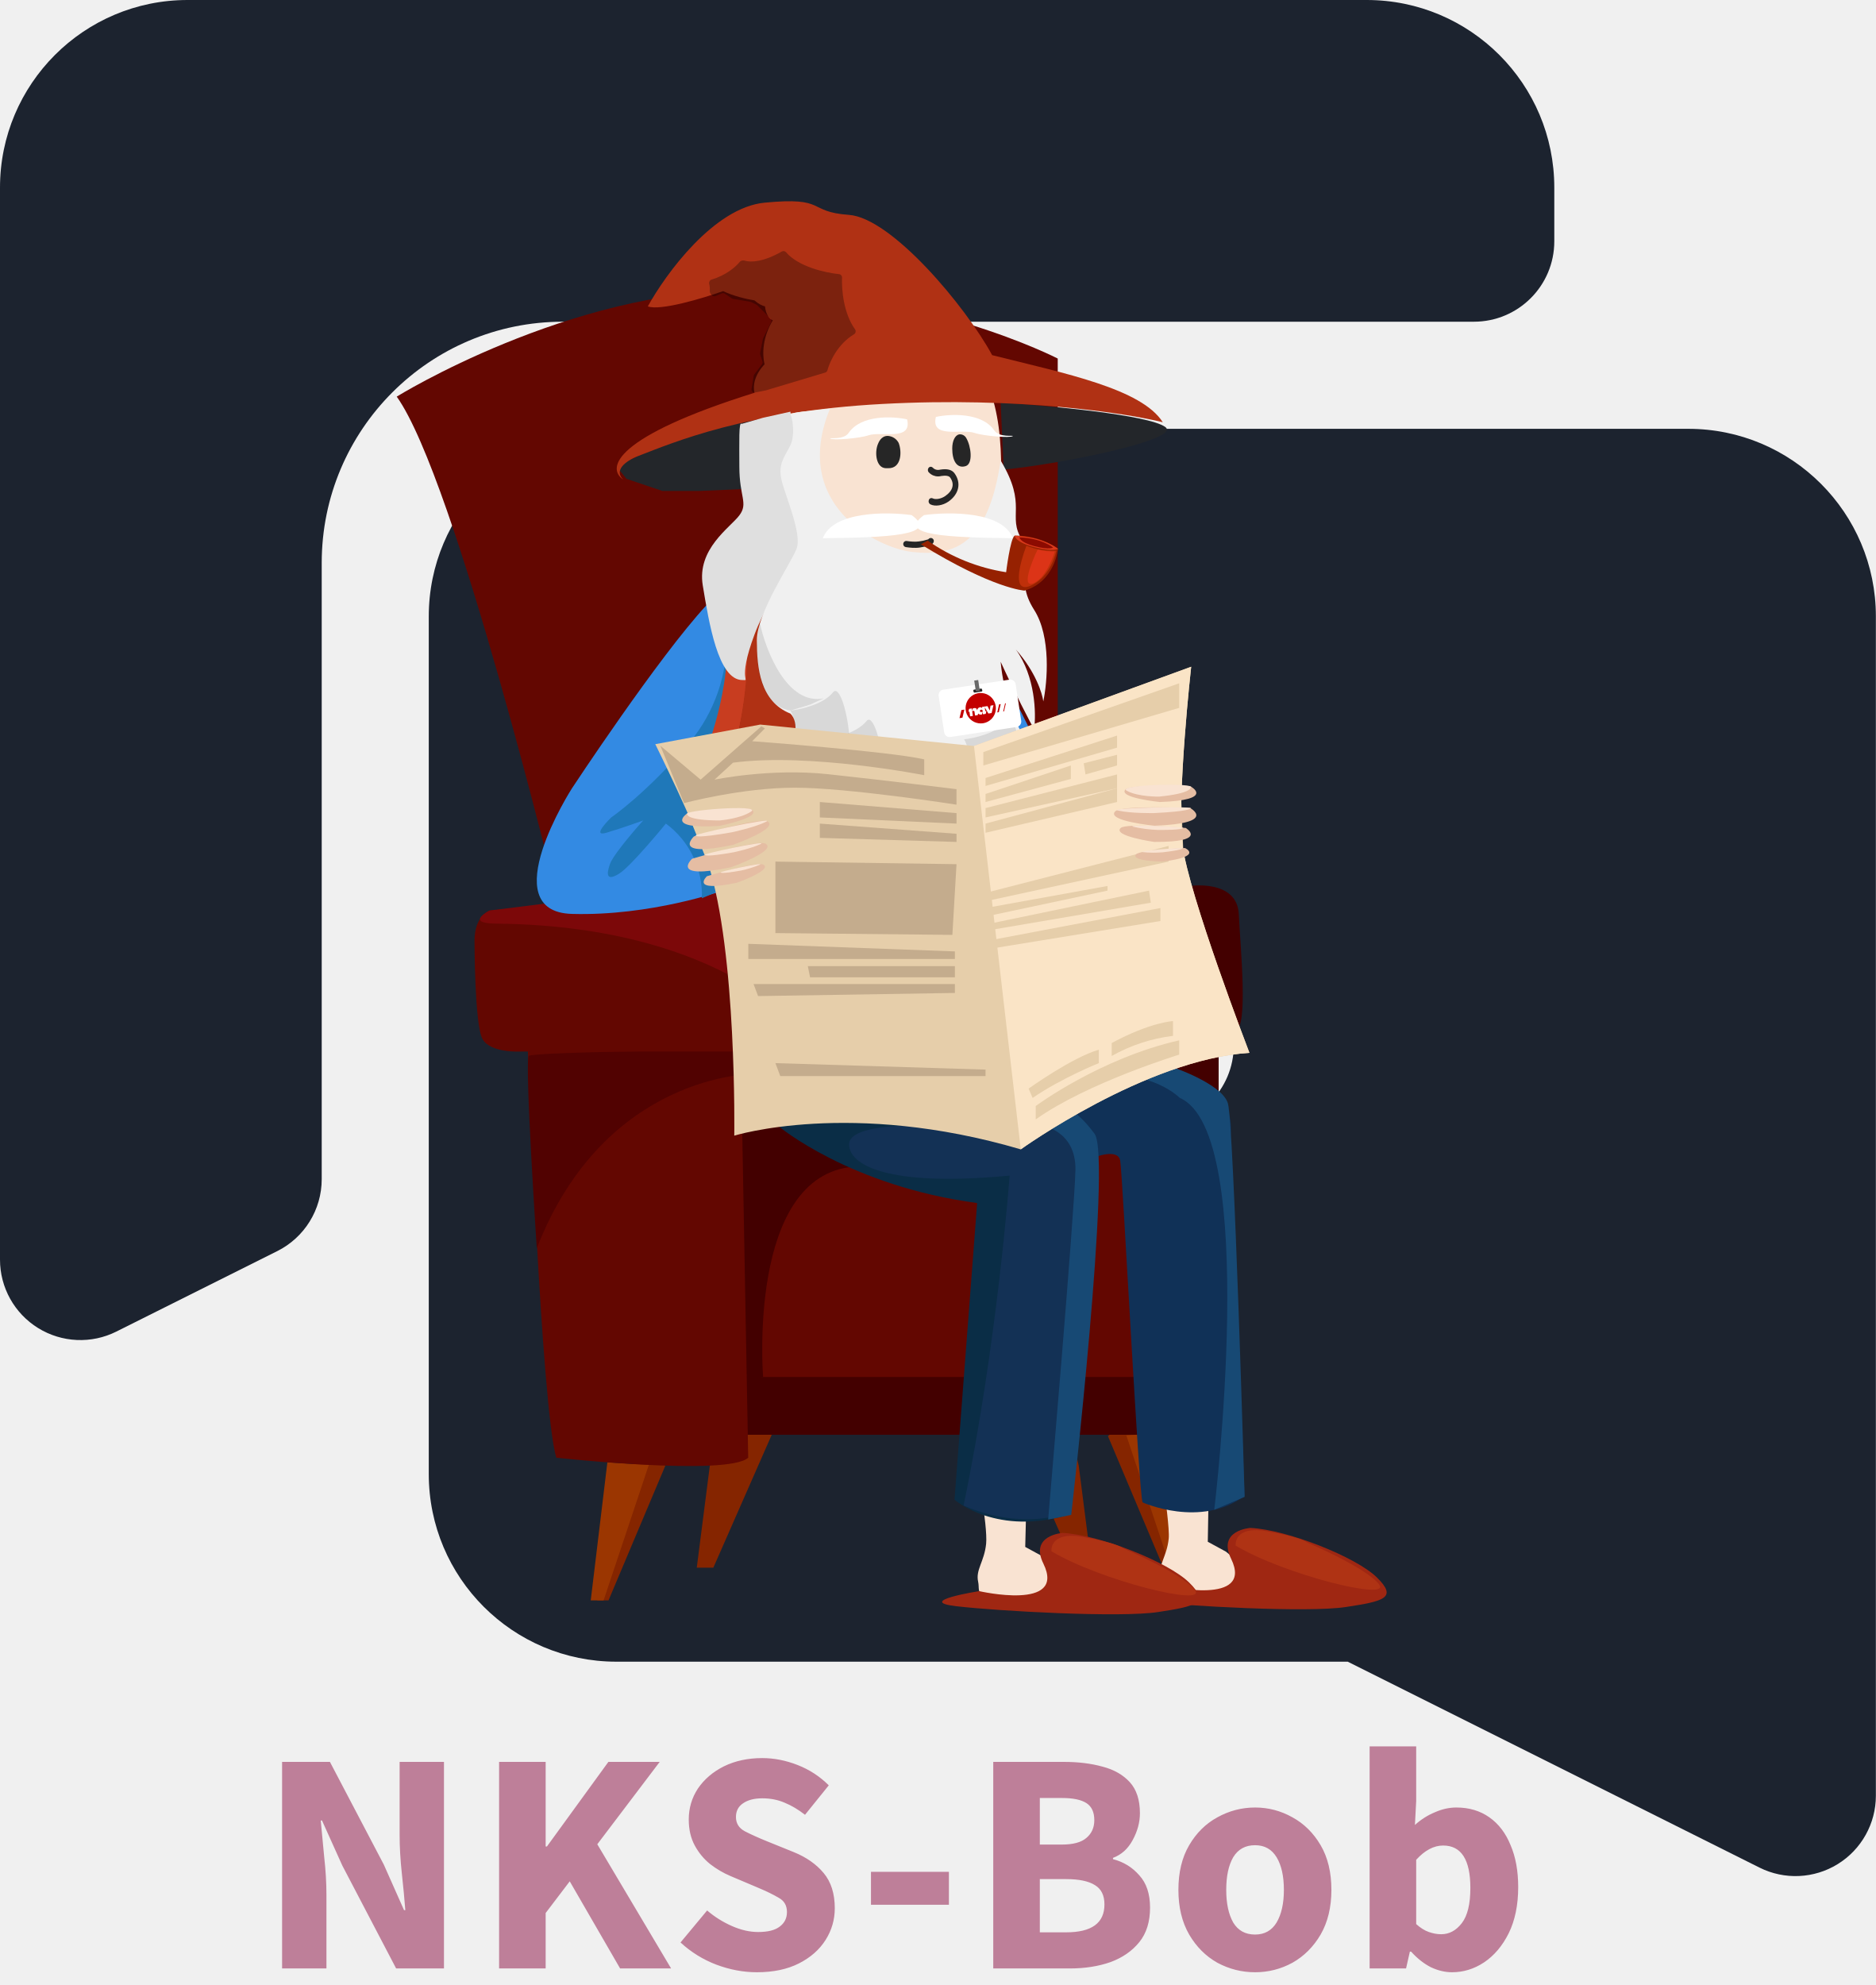
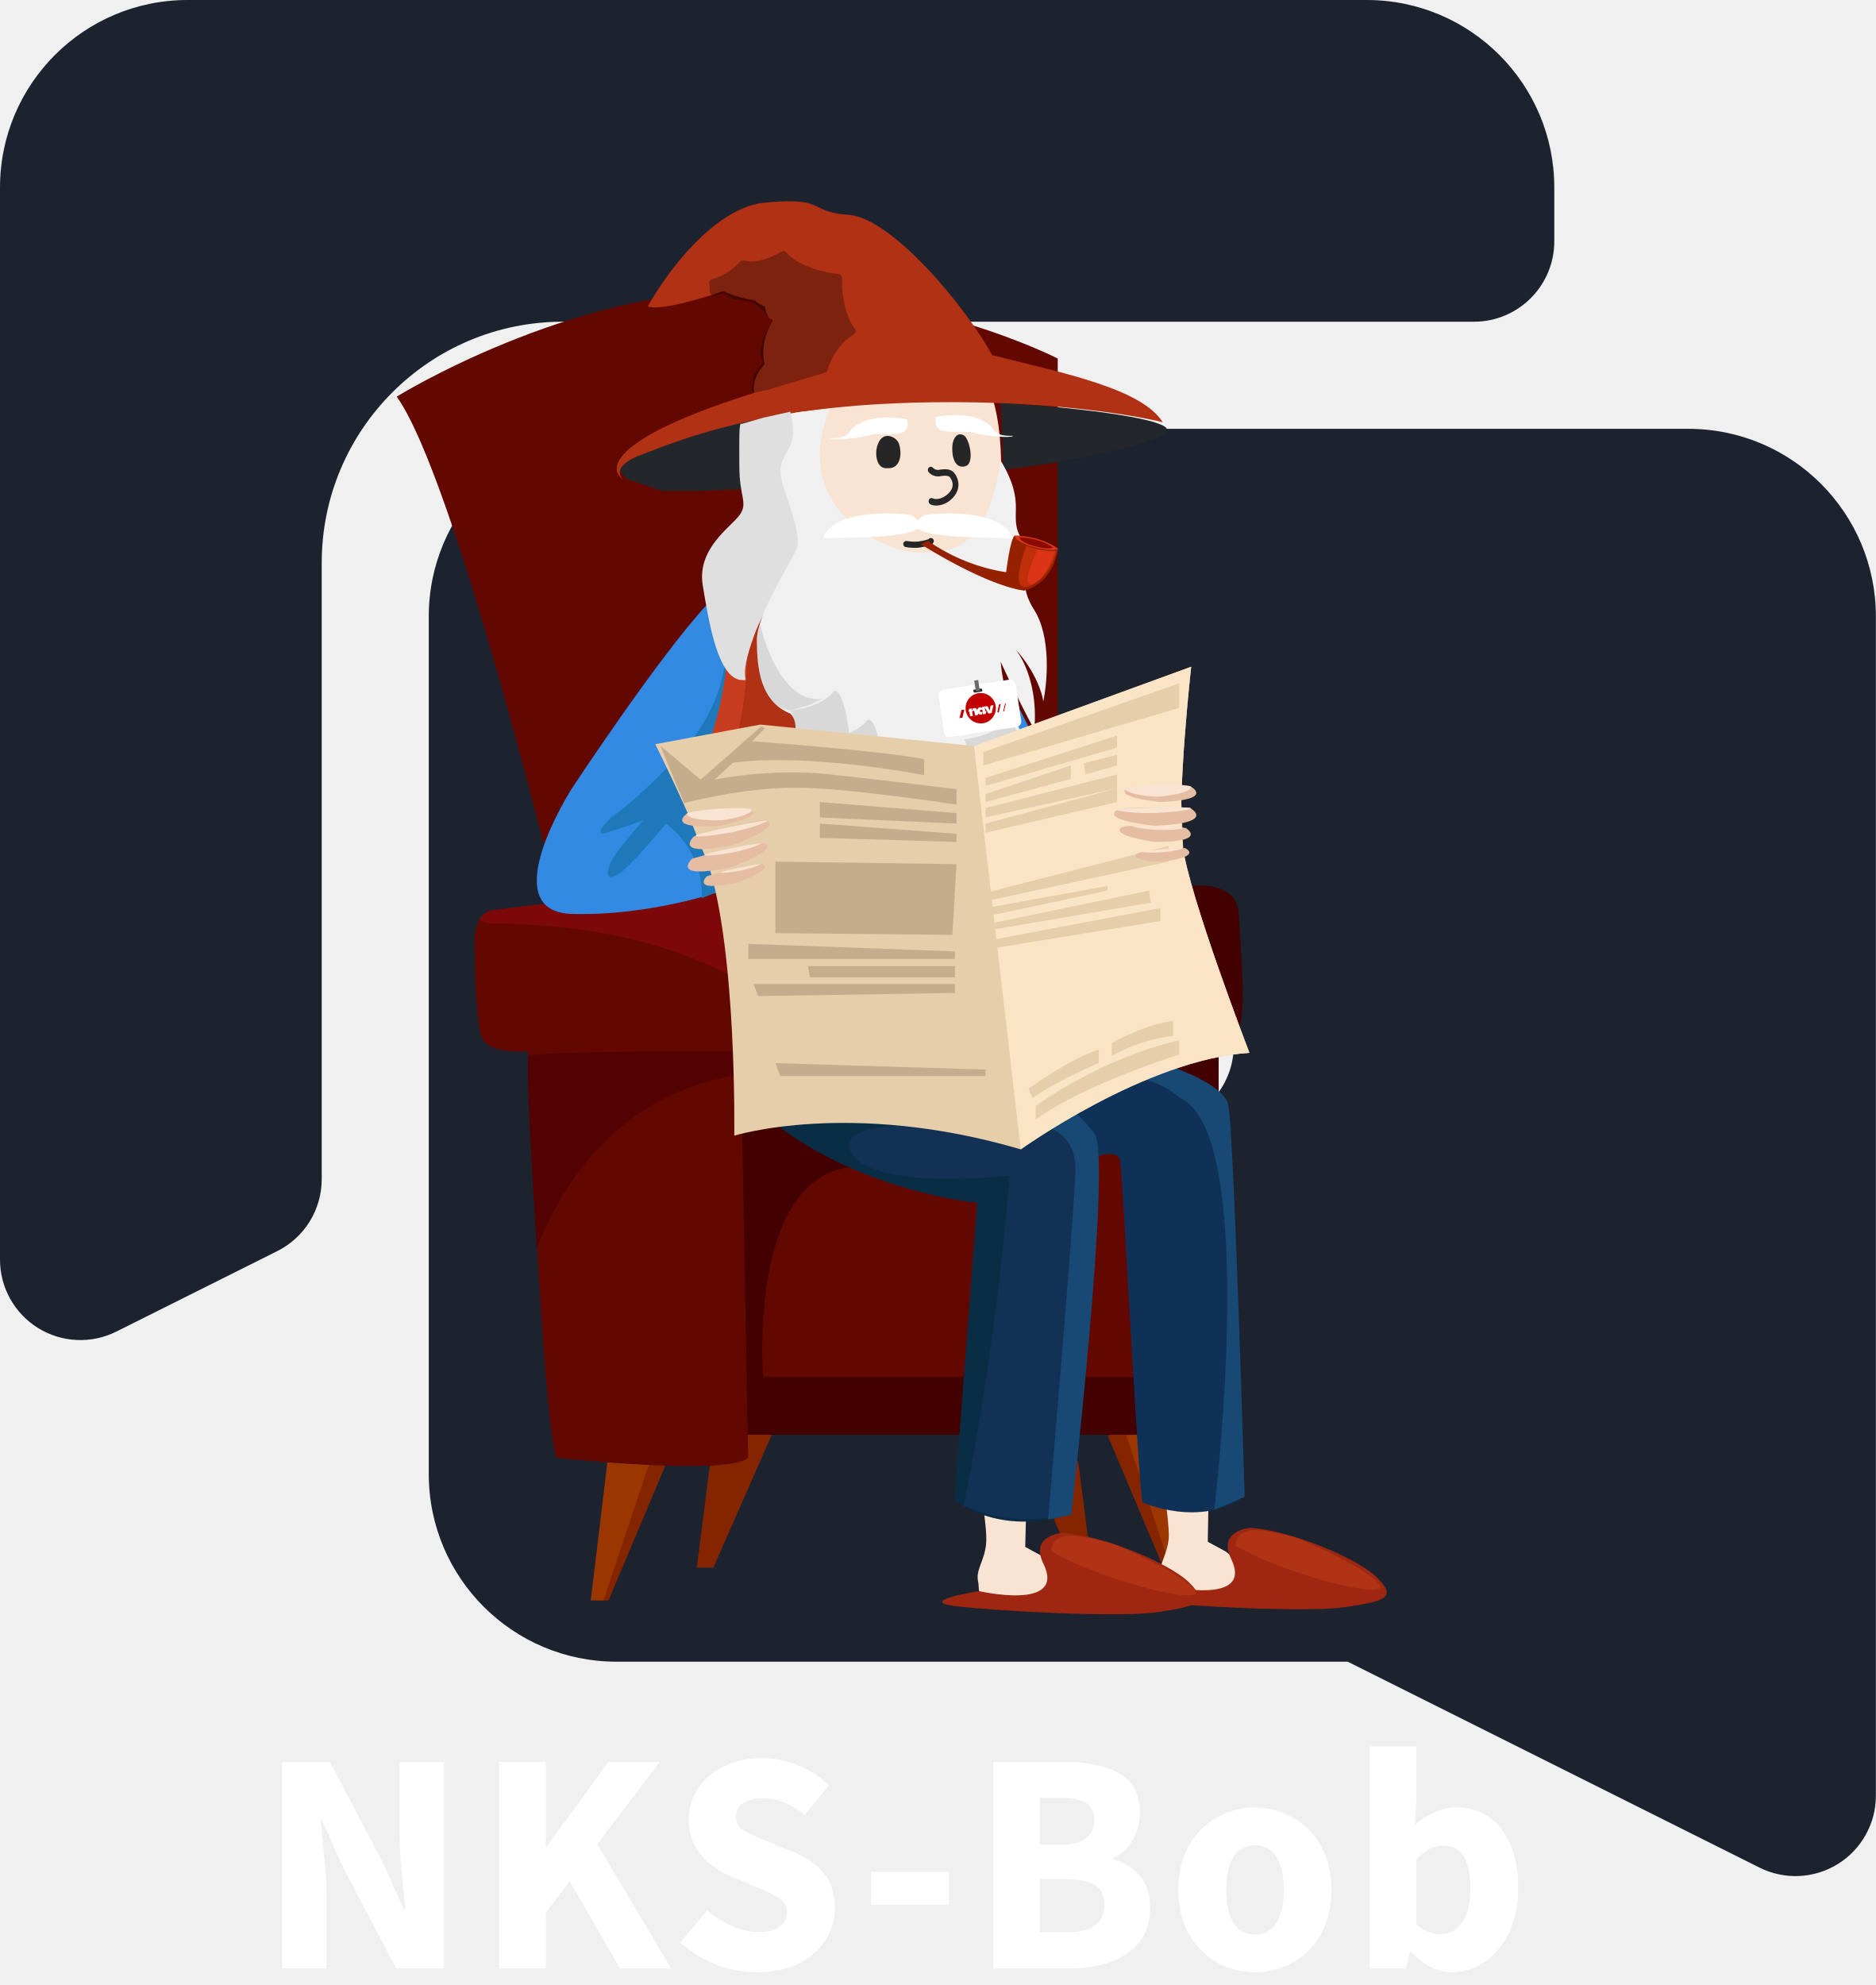
<svg xmlns="http://www.w3.org/2000/svg" width="379" height="401" viewBox="0 0 379 401" fill="none">
  <path fill-rule="evenodd" clip-rule="evenodd" d="M37.9 0C16.968 0 0 16.968 0 37.9V254.471C0 260.101 2.915 265.329 7.703 268.288C12.492 271.248 18.472 271.517 23.507 268.999L56.02 252.743C61.523 249.991 64.999 244.367 64.999 238.215V113.719C64.999 86.807 86.816 64.991 113.728 64.991H297.786C306.756 64.991 314.029 57.718 314.029 48.748V37.9C314.029 16.968 297.06 0 276.129 0H37.9ZM124.528 86.628C103.597 86.628 86.628 103.597 86.628 124.528V297.785C86.628 318.717 103.597 335.685 124.528 335.685H272.294L355.493 377.285C360.528 379.802 366.508 379.533 371.296 376.574C376.085 373.614 379 368.386 379 362.757V124.528C379 103.597 362.031 86.628 341.1 86.628H124.528ZM167.843 194.914C158.872 194.914 151.6 202.186 151.6 211.157C151.6 220.127 158.872 227.4 167.843 227.4H168.059C177.03 227.4 184.302 220.127 184.302 211.157C184.302 202.186 177.03 194.914 168.059 194.914H167.843ZM216.571 211.157C216.571 202.186 223.843 194.914 232.814 194.914H233.031C242.001 194.914 249.273 202.186 249.273 211.157C249.273 220.127 242.001 227.4 233.031 227.4H232.814C223.843 227.4 216.571 220.127 216.571 211.157Z" fill="#1C232F" />
-   <path d="M56.994 397.656V355.928H66.658L77.538 376.664L81.634 385.88H81.89C81.72 383.662 81.485 381.187 81.186 378.456C80.888 375.726 80.738 373.123 80.738 370.648V355.928H89.698V397.656H80.034L69.154 376.856L65.058 367.768H64.802C65.016 370.072 65.25 372.547 65.506 375.192C65.805 377.838 65.954 380.398 65.954 382.872V397.656H56.994ZM100.837 397.656V355.928H110.245V373.016H110.501L122.917 355.928H133.285L120.677 372.568L135.589 397.656H125.285L115.109 380.056L110.245 386.456V397.656H100.837ZM152.915 398.424C150.185 398.424 147.454 397.912 144.723 396.888C142.035 395.864 139.625 394.371 137.491 392.408L142.867 385.944C144.361 387.224 146.025 388.27 147.859 389.08C149.694 389.891 151.465 390.296 153.171 390.296C155.134 390.296 156.585 389.934 157.523 389.208C158.505 388.483 158.995 387.502 158.995 386.264C158.995 384.942 158.441 383.982 157.331 383.384C156.265 382.744 154.814 382.04 152.979 381.272L147.539 378.968C146.131 378.371 144.787 377.582 143.507 376.6C142.227 375.576 141.182 374.318 140.371 372.824C139.561 371.331 139.155 369.582 139.155 367.576C139.155 365.272 139.774 363.182 141.011 361.304C142.291 359.427 144.041 357.934 146.259 356.824C148.521 355.715 151.102 355.16 154.003 355.16C156.393 355.16 158.782 355.63 161.171 356.568C163.561 357.507 165.651 358.872 167.443 360.664L162.643 366.616C161.278 365.55 159.913 364.739 158.547 364.184C157.182 363.587 155.667 363.288 154.003 363.288C152.382 363.288 151.081 363.63 150.099 364.312C149.161 364.952 148.691 365.87 148.691 367.064C148.691 368.344 149.289 369.304 150.483 369.944C151.721 370.584 153.235 371.267 155.027 371.992L160.403 374.168C162.921 375.192 164.926 376.6 166.419 378.392C167.913 380.184 168.659 382.552 168.659 385.496C168.659 387.8 168.041 389.934 166.803 391.896C165.566 393.859 163.774 395.438 161.427 396.632C159.081 397.827 156.243 398.424 152.915 398.424ZM175.971 384.792V378.136H191.715V384.792H175.971ZM200.677 397.656V355.928H214.949C217.85 355.928 220.453 356.248 222.757 356.888C225.061 357.486 226.895 358.531 228.261 360.024C229.626 361.518 230.309 363.608 230.309 366.296C230.309 368.131 229.818 369.944 228.837 371.736C227.898 373.486 226.575 374.68 224.869 375.32V375.576C227.002 376.131 228.773 377.219 230.181 378.84C231.631 380.419 232.357 382.595 232.357 385.368C232.357 388.227 231.631 390.552 230.181 392.344C228.73 394.136 226.789 395.48 224.357 396.376C221.925 397.23 219.194 397.656 216.165 397.656H200.677ZM210.085 372.632H214.501C216.805 372.632 218.469 372.184 219.493 371.288C220.559 370.392 221.093 369.198 221.093 367.704C221.093 366.083 220.559 364.931 219.493 364.248C218.426 363.566 216.783 363.224 214.565 363.224H210.085V372.632ZM210.085 390.36H215.397C220.559 390.36 223.141 388.483 223.141 384.728C223.141 382.894 222.501 381.592 221.221 380.824C219.941 380.014 217.999 379.608 215.397 379.608H210.085V390.36ZM253.571 398.424C250.883 398.424 248.344 397.784 245.955 396.504C243.608 395.182 241.709 393.283 240.259 390.808C238.808 388.291 238.083 385.283 238.083 381.784C238.083 378.243 238.808 375.235 240.259 372.76C241.709 370.286 243.608 368.408 245.955 367.128C248.344 365.806 250.883 365.144 253.571 365.144C256.259 365.144 258.776 365.806 261.123 367.128C263.469 368.408 265.368 370.286 266.819 372.76C268.269 375.235 268.995 378.243 268.995 381.784C268.995 385.283 268.269 388.291 266.819 390.808C265.368 393.283 263.469 395.182 261.123 396.504C258.776 397.784 256.259 398.424 253.571 398.424ZM253.571 390.808C255.491 390.808 256.941 389.998 257.923 388.376C258.904 386.712 259.395 384.515 259.395 381.784C259.395 379.011 258.904 376.814 257.923 375.192C256.941 373.571 255.491 372.76 253.571 372.76C251.608 372.76 250.136 373.571 249.155 375.192C248.216 376.814 247.747 379.011 247.747 381.784C247.747 384.515 248.216 386.712 249.155 388.376C250.136 389.998 251.608 390.808 253.571 390.808ZM293.359 398.424C291.951 398.424 290.521 398.083 289.071 397.4C287.663 396.675 286.34 395.63 285.103 394.264H284.847L284.079 397.656H276.719V352.792H286.127V363.8L285.871 368.664C287.108 367.555 288.452 366.702 289.903 366.104C291.353 365.464 292.804 365.144 294.255 365.144C296.815 365.144 299.033 365.806 300.911 367.128C302.788 368.451 304.217 370.328 305.199 372.76C306.223 375.15 306.735 377.966 306.735 381.208C306.735 384.835 306.095 387.95 304.815 390.552C303.535 393.112 301.871 395.075 299.823 396.44C297.817 397.763 295.663 398.424 293.359 398.424ZM291.183 390.744C292.804 390.744 294.191 389.998 295.343 388.504C296.495 387.011 297.071 384.643 297.071 381.4C297.071 375.683 295.236 372.824 291.567 372.824C289.689 372.824 287.876 373.784 286.127 375.704V388.696C286.98 389.464 287.833 389.998 288.687 390.296C289.54 390.595 290.372 390.744 291.183 390.744Z" fill="#BE7F99" />
+   <path d="M56.994 397.656V355.928H66.658L77.538 376.664L81.634 385.88H81.89C81.72 383.662 81.485 381.187 81.186 378.456C80.888 375.726 80.738 373.123 80.738 370.648V355.928H89.698V397.656H80.034L69.154 376.856L65.058 367.768H64.802C65.016 370.072 65.25 372.547 65.506 375.192C65.805 377.838 65.954 380.398 65.954 382.872V397.656H56.994ZM100.837 397.656V355.928H110.245V373.016H110.501L122.917 355.928H133.285L120.677 372.568L135.589 397.656H125.285L115.109 380.056L110.245 386.456V397.656H100.837ZM152.915 398.424C150.185 398.424 147.454 397.912 144.723 396.888C142.035 395.864 139.625 394.371 137.491 392.408L142.867 385.944C144.361 387.224 146.025 388.27 147.859 389.08C149.694 389.891 151.465 390.296 153.171 390.296C155.134 390.296 156.585 389.934 157.523 389.208C158.505 388.483 158.995 387.502 158.995 386.264C158.995 384.942 158.441 383.982 157.331 383.384C156.265 382.744 154.814 382.04 152.979 381.272L147.539 378.968C146.131 378.371 144.787 377.582 143.507 376.6C142.227 375.576 141.182 374.318 140.371 372.824C139.561 371.331 139.155 369.582 139.155 367.576C139.155 365.272 139.774 363.182 141.011 361.304C142.291 359.427 144.041 357.934 146.259 356.824C148.521 355.715 151.102 355.16 154.003 355.16C156.393 355.16 158.782 355.63 161.171 356.568C163.561 357.507 165.651 358.872 167.443 360.664L162.643 366.616C161.278 365.55 159.913 364.739 158.547 364.184C157.182 363.587 155.667 363.288 154.003 363.288C152.382 363.288 151.081 363.63 150.099 364.312C149.161 364.952 148.691 365.87 148.691 367.064C148.691 368.344 149.289 369.304 150.483 369.944C151.721 370.584 153.235 371.267 155.027 371.992L160.403 374.168C162.921 375.192 164.926 376.6 166.419 378.392C167.913 380.184 168.659 382.552 168.659 385.496C168.659 387.8 168.041 389.934 166.803 391.896C165.566 393.859 163.774 395.438 161.427 396.632C159.081 397.827 156.243 398.424 152.915 398.424ZM175.971 384.792V378.136H191.715V384.792H175.971ZM200.677 397.656V355.928H214.949C217.85 355.928 220.453 356.248 222.757 356.888C225.061 357.486 226.895 358.531 228.261 360.024C229.626 361.518 230.309 363.608 230.309 366.296C230.309 368.131 229.818 369.944 228.837 371.736C227.898 373.486 226.575 374.68 224.869 375.32V375.576C227.002 376.131 228.773 377.219 230.181 378.84C231.631 380.419 232.357 382.595 232.357 385.368C232.357 388.227 231.631 390.552 230.181 392.344C228.73 394.136 226.789 395.48 224.357 396.376C221.925 397.23 219.194 397.656 216.165 397.656H200.677ZM210.085 372.632H214.501C216.805 372.632 218.469 372.184 219.493 371.288C220.559 370.392 221.093 369.198 221.093 367.704C221.093 366.083 220.559 364.931 219.493 364.248C218.426 363.566 216.783 363.224 214.565 363.224H210.085V372.632ZM210.085 390.36H215.397C220.559 390.36 223.141 388.483 223.141 384.728C223.141 382.894 222.501 381.592 221.221 380.824C219.941 380.014 217.999 379.608 215.397 379.608H210.085V390.36ZM253.571 398.424C250.883 398.424 248.344 397.784 245.955 396.504C243.608 395.182 241.709 393.283 240.259 390.808C238.808 388.291 238.083 385.283 238.083 381.784C238.083 378.243 238.808 375.235 240.259 372.76C241.709 370.286 243.608 368.408 245.955 367.128C248.344 365.806 250.883 365.144 253.571 365.144C256.259 365.144 258.776 365.806 261.123 367.128C263.469 368.408 265.368 370.286 266.819 372.76C268.269 375.235 268.995 378.243 268.995 381.784C268.995 385.283 268.269 388.291 266.819 390.808C265.368 393.283 263.469 395.182 261.123 396.504C258.776 397.784 256.259 398.424 253.571 398.424ZM253.571 390.808C255.491 390.808 256.941 389.998 257.923 388.376C258.904 386.712 259.395 384.515 259.395 381.784C259.395 379.011 258.904 376.814 257.923 375.192C256.941 373.571 255.491 372.76 253.571 372.76C251.608 372.76 250.136 373.571 249.155 375.192C248.216 376.814 247.747 379.011 247.747 381.784C247.747 384.515 248.216 386.712 249.155 388.376C250.136 389.998 251.608 390.808 253.571 390.808ZM293.359 398.424C291.951 398.424 290.521 398.083 289.071 397.4C287.663 396.675 286.34 395.63 285.103 394.264H284.847L284.079 397.656H276.719V352.792H286.127V363.8L285.871 368.664C287.108 367.555 288.452 366.702 289.903 366.104C291.353 365.464 292.804 365.144 294.255 365.144C296.815 365.144 299.033 365.806 300.911 367.128C302.788 368.451 304.217 370.328 305.199 372.76C306.223 375.15 306.735 377.966 306.735 381.208C306.735 384.835 306.095 387.95 304.815 390.552C303.535 393.112 301.871 395.075 299.823 396.44C297.817 397.763 295.663 398.424 293.359 398.424ZM291.183 390.744C292.804 390.744 294.191 389.998 295.343 388.504C296.495 387.011 297.071 384.643 297.071 381.4C297.071 375.683 295.236 372.824 291.567 372.824C289.689 372.824 287.876 373.784 286.127 375.704V388.696C286.98 389.464 287.833 389.998 288.687 390.296C289.54 390.595 290.372 390.744 291.183 390.744Z" fill="white" />
  <path fill-rule="evenodd" clip-rule="evenodd" d="M112.667 181.831C112.667 181.831 92.103 96.856 80.156 80.124C80.156 80.124 114.871 58.577 150.886 58.577C186.901 58.577 213.703 72.432 213.703 72.432V181.831H112.667Z" fill="#630701" />
  <path fill-rule="evenodd" clip-rule="evenodd" d="M134.427 296.079L122.943 323.307H120.668L129.451 291.651L134.427 296.079Z" fill="#852500" />
  <path fill-rule="evenodd" clip-rule="evenodd" d="M122.712 295.414L119.351 323.307H121.946L131.082 295.946L122.712 295.414Z" fill="#9B3601" />
  <path fill-rule="evenodd" clip-rule="evenodd" d="M223.848 290.121L236.615 320.392H239.138L229.38 285.2L223.848 290.121Z" fill="#852500" />
  <path fill-rule="evenodd" clip-rule="evenodd" d="M236.868 289.379L240.604 320.392H237.717L227.561 289.966L236.868 289.379Z" fill="#9B3601" />
  <path fill-rule="evenodd" clip-rule="evenodd" d="M143.414 296.079L140.775 316.69H144.125L156.661 288.159H145.321L143.414 296.079Z" fill="#852500" />
  <path fill-rule="evenodd" clip-rule="evenodd" d="M217.946 296.079L220.585 316.69H217.235L204.699 288.159H216.039L217.946 296.079Z" fill="#852500" />
  <path fill-rule="evenodd" clip-rule="evenodd" d="M239.271 278.173V228.4H154.539L151.966 281.664L239.271 278.173Z" fill="#630701" />
  <path d="M239.271 278.173H147.778V289.844H239.271V278.173Z" fill="#430000" />
  <path fill-rule="evenodd" clip-rule="evenodd" d="M154.176 278.167C154.176 278.167 150.897 237.362 172.585 235.677L158.485 223.157L144.125 225.441L146.037 280.572L154.176 278.167Z" fill="#430000" />
  <path fill-rule="evenodd" clip-rule="evenodd" d="M106.65 212.423C106.65 212.423 109.361 284.186 112.391 294.477C112.391 294.477 147.04 298.268 151.167 294.477L149.586 208.194L106.65 212.423Z" fill="#630701" />
  <path fill-rule="evenodd" clip-rule="evenodd" d="M108.451 252.17C108.451 252.17 105.944 214.235 106.842 213.32C107.741 212.406 152.242 212.074 152.242 212.074V216.95C152.242 216.95 122.271 216.723 108.451 252.17Z" fill="#510201" />
  <path fill-rule="evenodd" clip-rule="evenodd" d="M119.748 181.831L98.924 183.942C98.924 183.942 95.871 184.962 95.871 190.039C95.871 190.039 95.871 207.014 97.486 209.901C99.101 212.788 105.2 212.428 105.2 212.428H148.015V177.924L119.748 181.831Z" fill="#630701" />
  <path fill-rule="evenodd" clip-rule="evenodd" d="M98.924 183.942C98.924 183.942 93.893 186.47 99.993 186.58C106.093 186.691 127.638 186.824 146.908 196.755V177.913L98.924 183.942Z" fill="#7C0809" />
  <path fill-rule="evenodd" clip-rule="evenodd" d="M240.279 178.982C240.279 178.982 249.922 177.536 250.28 184.641C250.638 191.745 252.192 207.391 249.68 208.172C247.167 208.953 237.342 186.686 240.279 178.982Z" fill="#430000" />
  <path fill-rule="evenodd" clip-rule="evenodd" d="M246.214 212.423V223.163L233.391 214.767L246.214 212.423Z" fill="#430000" />
  <path d="M233 286.661C233 286.661 236.488 307.216 236.125 310.829C235.761 314.443 233.97 316.067 234.51 318.5C235.05 320.933 232.626 322.296 246.721 322.933C260.816 323.571 247.68 313.451 247.68 313.451L244.021 311.461L244.467 285.763L233 286.661Z" fill="#F9E3D2" />
  <path d="M197.175 295.233C197.175 295.233 199.599 308.234 199.236 311.859C198.872 315.483 197.081 317.096 197.621 319.534C198.161 321.973 195.737 323.325 209.832 323.968C223.927 324.611 210.791 314.491 210.791 314.491L207.137 312.502L207.584 294.446L197.175 295.233Z" fill="#F9E3D2" />
  <path fill-rule="evenodd" clip-rule="evenodd" d="M166.089 115.937L178.724 121.163L178.774 128.367V135.079H166.089V115.937Z" fill="#F9E3D2" />
  <path d="M183.683 121.235C192.279 121.235 202.302 113.886 202.302 96.03C202.302 88.271 201.669 83.438 199.817 78.135C196.428 68.414 189.397 61.653 177.776 61.653C168.624 61.653 161.008 66.641 157.388 74.3C155.035 79.287 155.112 85.445 155.112 92.078C155.112 98.712 156.462 97.321 156.732 99.737C157.487 106.449 159.488 112.063 163.797 116.164C168.805 120.897 175.093 121.235 183.683 121.235Z" fill="#F9E3D2" />
  <path fill-rule="evenodd" clip-rule="evenodd" d="M192.389 90.604C192.389 89.086 192.94 87.95 193.756 87.756C194.04 87.714 194.331 87.759 194.589 87.886C194.848 88.012 195.062 88.214 195.205 88.465C196.191 90.1 196.638 93.625 195.139 94.151C193.348 94.739 192.389 93.115 192.389 90.604Z" fill="#262626" />
  <path fill-rule="evenodd" clip-rule="evenodd" d="M178.95 94.583C177.005 94.506 176.663 91.436 177.368 89.723C177.506 89.402 177.997 88.033 179.385 88.06C179.838 88.088 180.276 88.232 180.658 88.48C181.039 88.728 181.35 89.07 181.562 89.474C182.273 91.297 182.113 94.661 179.451 94.583H178.95Z" fill="#262626" />
  <path d="M187.646 95.426C187.786 95.569 187.942 95.697 188.108 95.808C188.384 95.995 188.693 96.125 189.018 96.192C189.343 96.258 189.678 96.26 190.004 96.196L190.142 96.163C191.084 96.013 191.723 96.129 191.955 96.451C192.875 97.726 192.583 99.078 191.007 100.186C190.18 100.774 189.04 100.979 188.434 100.674C188.362 100.638 188.283 100.619 188.203 100.617C188.123 100.615 188.043 100.631 187.97 100.663C187.896 100.695 187.831 100.743 187.778 100.803C187.725 100.864 187.685 100.935 187.662 101.012C187.598 101.169 187.594 101.343 187.648 101.503C187.703 101.663 187.814 101.798 187.96 101.882C188.957 102.381 190.494 102.109 191.624 101.328C193.762 99.82 194.252 97.565 192.864 95.636C192.313 94.844 191.293 94.661 189.982 94.871L189.811 94.905C189.43 94.981 189.034 94.904 188.709 94.689C188.613 94.621 188.522 94.545 188.439 94.461C188.384 94.405 188.318 94.361 188.245 94.333C188.172 94.304 188.094 94.291 188.016 94.296C187.938 94.3 187.861 94.321 187.792 94.357C187.722 94.393 187.661 94.444 187.613 94.506C187.51 94.639 187.458 94.804 187.464 94.972C187.47 95.14 187.534 95.3 187.646 95.426Z" fill="#262626" />
  <path d="M188.176 108.69C188.256 108.706 188.332 108.738 188.399 108.784C188.467 108.83 188.524 108.889 188.569 108.957C188.613 109.026 188.644 109.103 188.658 109.183C188.673 109.264 188.671 109.347 188.653 109.427C188.528 110.027 187.749 110.313 185.841 110.608C185.587 110.647 185.332 110.669 185.076 110.673C184.586 110.685 184.095 110.661 183.609 110.602C183.333 110.572 183.123 110.541 182.996 110.521C182.834 110.492 182.691 110.399 182.596 110.264C182.502 110.128 182.466 109.961 182.494 109.798C182.523 109.635 182.615 109.49 182.75 109.396C182.884 109.301 183.051 109.264 183.213 109.293L183.765 109.364C184.195 109.414 184.628 109.435 185.06 109.426C185.265 109.424 185.469 109.407 185.672 109.374C186.268 109.3 186.857 109.17 187.43 108.987L187.562 108.936C187.631 108.84 187.725 108.766 187.834 108.723C187.942 108.679 188.061 108.668 188.176 108.69Z" fill="#262626" />
  <path d="M220.938 233.876C220.938 233.876 225.848 231.825 226.327 234.474C226.807 237.123 230.096 302.061 230.846 303.507C230.846 303.507 242.604 308.8 251.459 302.183L248.589 229.902C248.589 229.902 249.691 223.163 244.996 220.154C240.301 217.144 235.546 214.767 235.546 214.767L213.764 225.568L220.938 233.876Z" fill="#103157" />
  <path d="M245.327 304.992C245.327 304.992 254.6 228.833 238.356 221.789C238.356 221.789 235.105 218.419 228.239 217.355C221.373 216.291 236.202 215.31 236.202 215.31C236.202 215.31 246.864 218.802 248.082 222.891C249.299 226.981 251.459 302.393 251.459 302.393L245.327 304.992Z" fill="#174974" />
  <path fill-rule="evenodd" clip-rule="evenodd" d="M169.588 144.168V131.471H180.267V147.509L169.588 144.168Z" fill="#1F78B9" />
  <path fill-rule="evenodd" clip-rule="evenodd" d="M145.982 179.93C145.982 179.93 131.534 185.073 115.554 184.624C99.574 184.175 115.554 159.258 115.554 159.258C115.554 159.258 132.967 132.806 142.753 122.243C142.753 122.243 146.357 119.356 146.935 124.588C147.514 129.819 144.951 149.776 144.951 149.776C144.951 149.776 137.816 159.752 134.763 163.26L142.929 162.029L145.982 179.93Z" fill="#338AE3" />
  <path fill-rule="evenodd" clip-rule="evenodd" d="M146.83 128.007C147.102 136.036 144.411 143.883 139.276 150.036C130.674 160.239 123.494 165.133 123.494 165.133C123.494 165.133 119.274 169.179 122.503 168.231C125.732 167.283 129.953 165.742 129.953 165.742C129.953 165.742 124.029 172.304 123.224 174.576C122.42 176.849 122.673 178.007 125.109 176.477C127.545 174.948 134.532 166.374 134.532 166.374C136.876 168.099 138.765 170.376 140.033 173.004C141.301 175.633 141.909 178.534 141.805 181.454L149.586 178.179L141.871 151.749C141.871 151.749 149.789 140.465 146.83 128.007Z" fill="#1F78B9" />
  <path fill-rule="evenodd" clip-rule="evenodd" d="M143.436 121.8C143.436 121.8 147.58 119.173 150.137 121.839C152.693 124.505 150.655 144.107 148.704 149.504H143.453C143.453 149.504 151.051 128.151 143.436 121.8Z" fill="#C83D20" />
  <path fill-rule="evenodd" clip-rule="evenodd" d="M147.729 120.669L162.259 125.303C162.259 125.303 165.13 137.999 169.02 140.044C169.781 140.046 170.526 140.261 171.171 140.665C171.817 141.07 172.337 141.647 172.674 142.333C173.494 143.808 174.522 145.156 175.726 146.334C175.726 146.334 179.374 140.648 181.887 139.202C181.887 139.202 182.906 131.62 179.914 126.566C179.914 126.566 182.184 128.489 192.417 128.55C192.417 128.55 196.191 140.743 195.233 151.721L149.002 148.59C149.002 148.59 154.082 127.469 147.729 120.669Z" fill="#B03114" />
  <path fill-rule="evenodd" clip-rule="evenodd" d="M192.411 128.55C192.411 128.55 192.83 127.769 194.93 128.55C194.93 128.55 199.233 145.886 198.666 152.203H194.808C194.808 152.203 194.627 133.427 192.411 128.55Z" fill="#C83D20" />
  <path fill-rule="evenodd" clip-rule="evenodd" d="M194.93 128.55C194.93 128.55 199.889 130.612 207.735 146.706L198.666 150.458L194.93 128.55Z" fill="#338AE3" />
  <path fill-rule="evenodd" clip-rule="evenodd" d="M166.083 120.669L162.259 125.303L166.508 141.79C166.508 141.79 172.85 142.754 175.903 133.965C175.903 133.965 176.68 140.404 181.347 142.15C186.014 143.896 179.914 126.566 179.914 126.566L178.774 126.084C178.774 126.084 179.016 131.138 174.96 129.215C165.185 124.571 166.083 120.669 166.083 120.669Z" fill="#338AE3" />
  <path d="M157.3 227.513C157.3 227.513 171.66 239.589 197.42 243.031L192.847 302.962C192.847 302.962 201.459 310.549 216.359 305.855L220.481 239.95C220.481 239.95 222.823 232.008 220.762 229.481C218.701 226.954 204.87 216.934 204.87 216.934L157.3 227.513Z" fill="#0A2D46" />
  <path d="M185.132 227.381C185.132 227.381 171.55 227.02 171.55 231.171C171.55 235.322 179.209 239.839 203.983 237.489C203.983 237.489 201.547 271.074 194.687 304.115C194.687 304.115 203.085 308.266 212.419 306.459L217.577 243.109C217.577 243.109 219.825 227.386 210.557 227.392C201.288 227.397 185.132 227.381 185.132 227.381Z" fill="#133155" />
  <path d="M210.259 227.314C210.259 227.314 217.423 228.217 217.279 236.342C217.136 244.466 211.769 306.969 211.769 306.969L216.431 306.032C216.431 306.032 224.696 233.787 221.142 229.032C217.07 223.584 215.174 224.044 215.174 224.044L210.259 227.314Z" fill="#174974" />
  <path d="M197.836 321.43C197.836 321.43 184.694 323.491 193.224 324.483C201.754 325.475 226.346 326.828 233.972 325.658C241.599 324.489 244.475 323.852 240.26 319.701C236.044 315.55 222.136 310.035 214.676 309.675C214.676 309.675 207.953 310.13 210.818 315.904C215.486 325.503 197.836 321.43 197.836 321.43Z" fill="#9F2712" />
  <path d="M235.756 320.412C235.756 320.412 222.619 322.473 231.144 323.465C239.668 324.457 264.266 325.815 271.92 324.64C279.573 323.465 282.422 322.833 278.201 318.683C273.98 314.532 260.083 309.023 252.623 308.663C252.623 308.663 245.9 309.111 248.732 314.892C253.388 324.463 235.756 320.412 235.756 320.412Z" fill="#9F2712" />
  <path d="M264.1 311.611C264.1 311.611 276.146 316.732 278.642 320.096C281.138 323.46 259.703 318.2 249.653 312.243C249.653 312.243 249.102 308.092 256.116 309.355C263.131 310.619 264.1 311.611 264.1 311.611Z" fill="#AF3314" />
  <path d="M226.891 312.757C226.891 312.757 238.931 317.877 241.433 321.241C243.935 324.605 222.489 319.346 212.438 313.388C212.438 313.388 211.887 309.237 218.901 310.501C225.916 311.764 226.891 312.757 226.891 312.757Z" fill="#AF3314" />
  <path fill-rule="evenodd" clip-rule="evenodd" d="M139.436 165.504L144.279 177.475L154.479 175.147L154.98 166.38L151.398 163.648L139.436 165.504Z" fill="#E6CEAA" />
  <path fill-rule="evenodd" clip-rule="evenodd" d="M238.549 158.776L239.056 171.562L229.424 173.158L225.219 164.695L229.159 159.729L238.549 158.776Z" fill="#E6CEAA" />
  <path d="M155.384 98.567V85.108C145.953 84.129 130.497 91.022 124.603 94.285L126.567 96.732L133.837 99.183H141.224L155.384 98.567Z" fill="#23262A" />
  <path d="M235.414 86.246C231.967 83.782 211.61 81.933 202.171 81.317L202.786 94.871C215.099 93.639 238.862 88.71 235.414 86.246Z" fill="#23262A" />
  <path d="M178.293 81.605C150.713 83.084 136.02 89.409 129.043 92.079C126.214 93.161 123.979 95.108 125.965 96.908C122.389 94.55 124.155 88.199 152.436 79.346C152.083 77.902 152.445 75.743 154.468 73.597C153.953 71.458 154.105 68.088 156.13 64.712C155.44 64.403 154.722 63.53 154.558 61.891C153.979 61.754 153.208 61.379 152.436 60.683C150.832 60.431 148.175 59.805 146.096 58.811C142.053 60.24 133.352 62.857 130.889 61.891C134.501 55.319 144.273 41.93 154.468 40.944C167.211 39.712 162.902 42.793 171.52 43.409C180.139 44.025 195.111 61.891 200.454 71.748C215.229 75.445 230.621 78.525 234.93 85.302C227.542 83.454 205.873 80.127 178.293 81.605Z" fill="#B03114" />
  <path d="M172.546 67.528C169.3 69.486 167.676 72.95 167.168 74.807C167.109 75.022 166.948 75.196 166.735 75.26L154.768 78.853L152.565 79.294C152.142 79.379 151.766 79.014 151.837 78.589L152.281 75.921C152.297 75.823 152.336 75.731 152.396 75.652L153.959 73.567C154.08 73.405 154.114 73.194 154.05 73.002L153.588 71.615C153.555 71.514 153.548 71.405 153.569 71.3L154.136 68.461C154.147 68.407 154.165 68.355 154.189 68.306L155.801 65.08C155.919 64.843 155.873 64.557 155.686 64.369L152.992 61.674C152.945 61.627 152.891 61.588 152.832 61.558L151.773 61.028C151.718 61.001 151.659 60.982 151.599 60.971L148.127 60.392C148.041 60.378 147.959 60.346 147.886 60.297L146.427 59.324C146.254 59.208 146.034 59.188 145.843 59.27L144.597 59.804C143.981 60.068 143.343 59.329 143.397 58.661C143.43 58.259 143.401 57.817 143.287 57.346C143.199 56.983 143.394 56.594 143.751 56.486C146.693 55.595 148.571 53.984 149.445 52.916C149.677 52.633 150.106 52.546 150.455 52.654C151.67 53.029 154.175 52.964 157.971 50.801C158.249 50.642 158.603 50.717 158.812 50.96C161.296 53.857 166.601 55.073 169.539 55.386C169.88 55.423 170.135 55.719 170.122 56.062C170.025 58.607 170.448 63.322 172.75 66.527C172.984 66.852 172.889 67.321 172.546 67.528Z" fill="black" fill-opacity="0.3" />
  <path d="M160.187 106.338C160.187 105.096 157.708 91.447 157.708 91.447C156.429 91.724 155.184 92.14 153.994 92.688C153.297 93.042 152.702 93.57 152.268 94.223C151.833 94.875 151.574 95.629 151.514 96.412C151.514 97.654 151.514 98.895 152.754 101.4C155.234 106.338 158.953 106.338 160.187 106.338Z" fill="#F9E3D2" />
  <path d="M149.376 94.255C149.376 89.326 149.227 85.014 149.843 85.63L154.152 84.398L159.693 83.165C159.693 84.398 161.54 87.108 161.54 88.094C161.54 89.326 160.309 91.174 160.309 96.103C160.309 101.032 162.155 102.88 162.155 109.041C162.155 115.202 156.148 118.282 152.454 128.139C148.76 137.996 151.838 137.38 149.992 137.38C145.067 137.38 143.22 125.675 141.989 118.282C140.757 110.889 147.529 106.576 149.376 104.112C151.223 101.648 149.376 100.416 149.376 94.255Z" fill="#DFDFDF" />
  <path d="M200.894 86.965C198.374 83.263 191.972 83.597 189.086 84.226C188.011 88.71 194.311 86.568 196.921 87.461C198.694 88.068 204.104 88.525 204.633 88.094C204.883 87.891 201.903 88.448 200.894 86.965Z" fill="white" />
  <path d="M171.462 87.452C173.981 83.75 180.383 84.084 183.269 84.713C184.344 89.197 178.045 87.054 175.435 87.947C173.661 88.554 168.252 89.012 167.722 88.581C167.473 88.377 170.452 88.934 171.462 87.452Z" fill="white" />
  <path d="M159.693 89.942C160.678 87.971 160.103 84.192 159.693 83.782C160.309 83.165 162.771 83.165 167.696 82.549C159.693 101.97 177.279 110.722 184.318 111.505C193.183 112.491 199.708 109.657 202.171 93.023C207.711 102.264 203.402 104.112 206.48 109.041C209.558 113.969 204.633 116.434 208.943 123.211C212.39 128.632 211.61 137.791 210.789 141.693C210.584 140.05 209.189 135.655 205.249 131.22C209.189 136.641 209.353 144.157 208.943 147.238C208.532 146.827 204.633 139.105 202.171 133.684C203.402 147.238 211.405 155.247 212.636 159.559C211.405 160.175 205.864 157.711 201.555 153.398C202.048 156.848 209.969 163.872 213.867 166.952L204.633 178.657C197.041 180.095 180.008 181.861 172.621 177.425C163.387 171.881 164.618 165.104 165.849 156.479C160.924 162.023 155.999 163.872 155.999 161.407C155.999 158.943 163.387 147.854 159.693 144.157C153.537 141.693 152.921 134.916 152.921 129.371C152.921 123.827 159.693 113.969 160.924 110.889C162.156 107.809 158.462 99.8 157.846 96.719C157.23 93.639 158.462 92.407 159.693 89.942Z" fill="#F0F0F0" />
  <path fill-rule="evenodd" clip-rule="evenodd" d="M187.43 109.214C192.159 112.531 197.58 114.715 203.278 115.599C203.278 115.599 204.099 108.821 204.997 108.211C208.122 108.134 211.191 109.06 213.758 110.855C213.758 110.855 213.158 117.505 206.992 119.312C206.992 119.312 200.682 118.99 186.053 109.962L187.43 109.214Z" fill="#962101" />
  <path fill-rule="evenodd" clip-rule="evenodd" d="M204.997 108.211C204.997 108.211 204.997 109.502 208.986 110.533C212.976 111.564 213.758 110.855 213.758 110.855C213.758 110.855 210.882 108.438 204.997 108.211Z" fill="#D9391B" />
  <path fill-rule="evenodd" clip-rule="evenodd" d="M205.983 108.555C205.983 108.555 205.983 109.552 209.069 110.35C212.155 111.148 212.755 110.6 212.755 110.6C212.755 110.6 210.529 108.732 205.983 108.555Z" fill="#8C0B01" />
  <path fill-rule="evenodd" clip-rule="evenodd" d="M207.366 110.251C209.294 111.012 211.359 111.354 213.428 111.254C213.428 111.254 212.447 116.341 208.408 118.242C204.369 120.143 205.978 113.98 207.366 110.251Z" fill="#BF300A" />
  <path fill-rule="evenodd" clip-rule="evenodd" d="M209.648 111.01C210.782 111.294 211.95 111.425 213.119 111.398C213.119 111.398 211.642 116.452 208.959 117.749C206.275 119.046 208.275 113.82 209.648 111.01Z" fill="#DC3417" />
  <path d="M184.181 104.057C179.055 103.349 168.291 103.291 166.244 108.728C179.141 108.573 189.929 108.196 184.181 104.057Z" fill="white" />
  <path d="M186.697 104.057C191.823 103.349 202.586 103.291 204.633 108.728C191.737 108.573 180.949 108.196 186.697 104.057Z" fill="white" />
  <path d="M168.312 139.845C166.342 142.309 161.745 143.336 159.693 143.541C162.771 148.47 157.969 166.459 165.849 164.488C175.699 162.023 170.774 136.764 168.312 139.845Z" fill="black" fill-opacity="0.1" />
  <path d="M153.537 125.935C152.305 130.603 152.306 142.309 159.693 143.541C165.849 141.693 162.156 142.925 166.465 141.077C159.077 142.555 154.768 131.598 153.537 125.935Z" fill="black" fill-opacity="0.1" />
  <path d="M175.083 145.649C173.113 148.114 168.517 149.14 166.465 149.346C169.543 154.274 164.741 172.264 172.621 170.292C182.471 167.828 177.546 142.569 175.083 145.649Z" fill="black" fill-opacity="0.1" />
  <path d="M203.402 145.649C201.432 148.114 196.835 149.14 194.783 149.346C197.861 154.274 193.06 172.264 200.939 170.292C210.789 167.828 205.864 142.569 203.402 145.649Z" fill="black" fill-opacity="0.1" />
  <path fill-rule="evenodd" clip-rule="evenodd" d="M148.351 229.42C148.351 229.42 171.891 222.077 206.237 232.191C206.237 232.191 231.49 214.019 252.435 212.694C252.435 212.694 240.081 180.584 238.918 170.68C237.755 160.777 240.665 134.696 240.665 134.696L196.781 150.702L153.603 146.373L132.394 150.336C132.394 150.336 140.56 166.812 143.045 174.416C148.908 192.344 148.351 229.42 148.351 229.42Z" fill="#E6CEAA" />
  <path fill-rule="evenodd" clip-rule="evenodd" d="M206.237 232.185C206.237 232.185 231.49 214.013 252.435 212.689C252.435 212.689 240.081 180.578 238.918 170.675C237.755 160.771 240.665 134.691 240.665 134.691L196.781 150.696" fill="#FAE4C6" />
  <path fill-rule="evenodd" clip-rule="evenodd" d="M199.117 182.069L199.475 180.279L236.102 170.891V174.055L199.117 182.069Z" fill="#E6CEAA" />
  <path fill-rule="evenodd" clip-rule="evenodd" d="M133.413 150.641L141.552 157.502L153.823 146.728L154.539 147.149L151.966 149.737C151.966 149.737 179.727 151.782 186.73 153.406V156.598C186.73 156.598 163.499 152.021 148.098 154.071L144.362 157.502C144.362 157.502 155.614 155.152 167.224 156.393C178.834 157.635 193.249 159.425 193.249 159.425V162.556C193.249 162.556 171.29 159.125 160.578 159.125C149.867 159.125 138.201 162.24 138.201 162.24L133.413 150.641Z" fill="#C4AC8D" />
  <path fill-rule="evenodd" clip-rule="evenodd" d="M193.254 164.263V166.38L165.637 165.133V162.018L193.254 164.263Z" fill="#C4AC8D" />
  <path fill-rule="evenodd" clip-rule="evenodd" d="M193.254 168.436V170.082L165.637 169.262V166.38L193.254 168.436Z" fill="#C4AC8D" />
  <path fill-rule="evenodd" clip-rule="evenodd" d="M156.661 174.055V188.498L192.417 188.858L193.254 174.576L156.661 174.055Z" fill="#C4AC8D" />
  <path fill-rule="evenodd" clip-rule="evenodd" d="M151.189 190.665V193.73H192.924V192.2L151.189 190.665Z" fill="#C4AC8D" />
  <path fill-rule="evenodd" clip-rule="evenodd" d="M163.212 195.176L163.664 197.432H192.924V195.176H163.212Z" fill="#C4AC8D" />
  <path fill-rule="evenodd" clip-rule="evenodd" d="M152.247 198.789L153.162 201.222L192.924 200.591V198.789H152.247Z" fill="#C4AC8D" />
  <path fill-rule="evenodd" clip-rule="evenodd" d="M156.661 214.767L157.647 217.383H199.117V216.075L156.661 214.767Z" fill="#C4AC8D" />
  <path fill-rule="evenodd" clip-rule="evenodd" d="M209.256 223.429C209.256 223.429 222.272 213.769 238.251 210.162V213.049C238.251 213.049 219.671 218.724 209.256 226.139V223.429Z" fill="#E6CEAA" />
  <path fill-rule="evenodd" clip-rule="evenodd" d="M208.628 221.805L207.824 219.91C207.824 219.91 216.64 213.592 222.007 212.057V214.767C222.007 214.767 214.375 217.832 208.628 221.805Z" fill="#E6CEAA" />
  <path fill-rule="evenodd" clip-rule="evenodd" d="M224.608 210.705V213.32C228.433 211.166 232.642 209.785 236.995 209.258V206.277C236.995 206.277 232.504 206.459 224.608 210.705Z" fill="#E6CEAA" />
  <path fill-rule="evenodd" clip-rule="evenodd" d="M199.569 191.745L234.449 186.059V183.438L199.117 190.122L199.569 191.745Z" fill="#E6CEAA" />
  <path fill-rule="evenodd" clip-rule="evenodd" d="M199.475 186.691L199.117 188.043L232.51 182.357L232.151 179.919L199.475 186.691Z" fill="#E6CEAA" />
  <path fill-rule="evenodd" clip-rule="evenodd" d="M199.117 185.156V183.438L223.759 178.982V179.919L199.117 185.156Z" fill="#E6CEAA" />
  <path fill-rule="evenodd" clip-rule="evenodd" d="M198.671 151.932L238.251 138.033V142.998L198.671 154.642V151.932Z" fill="#E6CEAA" />
  <path fill-rule="evenodd" clip-rule="evenodd" d="M199.117 157.169V158.776L225.688 151.034V148.596L199.117 157.169Z" fill="#E6CEAA" />
  <path fill-rule="evenodd" clip-rule="evenodd" d="M199.117 160.394V162.018L216.353 157.352V154.642L199.117 160.394Z" fill="#E6CEAA" />
  <path fill-rule="evenodd" clip-rule="evenodd" d="M218.954 154.193L225.688 152.475V154.642L219.312 156.449L218.954 154.193Z" fill="#E6CEAA" />
  <path fill-rule="evenodd" clip-rule="evenodd" d="M199.117 163.249L225.688 156.449V159.247L199.117 165.133V163.249Z" fill="#E6CEAA" />
  <path fill-rule="evenodd" clip-rule="evenodd" d="M199.117 166.38V168.231L225.688 162.018V159.247L199.117 166.38Z" fill="#E6CEAA" />
  <path fill-rule="evenodd" clip-rule="evenodd" d="M138.769 164.374C138.769 164.374 134.14 167.555 145.354 166.84C145.354 166.84 153.806 165.149 151.966 163.631C150.781 162.628 138.769 164.374 138.769 164.374Z" fill="#E5BDA3" />
  <path fill-rule="evenodd" clip-rule="evenodd" d="M138.885 164.568C138.885 164.568 138.841 165.742 145.392 165.742C145.392 165.742 149.569 165.427 151.768 163.936C153.966 162.445 137.044 163.709 138.885 164.568Z" fill="#F9E3D2" />
  <path fill-rule="evenodd" clip-rule="evenodd" d="M140.218 168.962C140.218 168.962 135.485 173.335 148.092 170.68C148.092 170.68 157.405 167.355 155.09 165.942C153.553 165.005 140.218 168.962 140.218 168.962Z" fill="#E5BDA3" />
  <path fill-rule="evenodd" clip-rule="evenodd" d="M140.642 168.846C140.642 168.846 140.692 169.4 147.911 168.126C147.911 168.126 152.484 167.15 154.782 166.003C157.08 164.856 138.565 168.813 140.642 168.846Z" fill="#F9E3D2" />
  <path fill-rule="evenodd" clip-rule="evenodd" d="M139.832 173.479C139.832 173.479 135.099 177.852 147.707 175.192C147.707 175.192 157.019 171.866 154.705 170.459C153.173 169.517 139.832 173.479 139.832 173.479Z" fill="#E5BDA3" />
  <path fill-rule="evenodd" clip-rule="evenodd" d="M142.83 177.009C142.83 177.009 139.193 180.368 148.891 178.323C148.891 178.323 156.055 175.779 154.269 174.687C153.079 173.967 142.83 177.009 142.83 177.009Z" fill="#E5BDA3" />
  <path fill-rule="evenodd" clip-rule="evenodd" d="M142.499 172.725C142.499 172.725 142.538 173.18 148.241 172.171C148.241 172.171 151.85 171.401 153.663 170.509C155.476 169.616 140.841 172.687 142.499 172.725Z" fill="#F9E3D2" />
  <path fill-rule="evenodd" clip-rule="evenodd" d="M145.651 176.267C145.651 176.267 145.679 176.583 149.685 175.868C150.988 175.597 152.262 175.204 153.492 174.693C154.765 174.055 144.483 176.239 145.651 176.267Z" fill="#F9E3D2" />
  <path fill-rule="evenodd" clip-rule="evenodd" d="M240.632 158.92C240.632 158.92 245.547 161.641 234.317 162.018C234.317 162.018 225.743 161.154 227.407 159.463C228.515 158.349 240.632 158.92 240.632 158.92Z" fill="#E5BDA3" />
  <path fill-rule="evenodd" clip-rule="evenodd" d="M240.538 159.125C240.538 159.125 240.692 160.289 234.174 160.926C234.174 160.926 229.986 161.015 227.655 159.746C225.324 158.477 242.29 158.089 240.538 159.125Z" fill="#F9E3D2" />
  <path fill-rule="evenodd" clip-rule="evenodd" d="M240.472 163.237C240.472 163.237 246.114 166.341 233.243 166.807C233.243 166.807 223.407 165.842 225.313 163.903C226.575 162.622 240.472 163.237 240.472 163.237Z" fill="#E5BDA3" />
  <path fill-rule="evenodd" clip-rule="evenodd" d="M240.455 163.337C240.455 163.337 240.533 163.891 233.143 164.257C233.143 164.257 228.427 164.34 225.914 163.747C223.401 163.154 242.516 162.827 240.455 163.337Z" fill="#F9E3D2" />
  <path fill-rule="evenodd" clip-rule="evenodd" d="M239.568 167.261C239.568 167.261 244.335 170.159 233.176 170.076C233.176 170.076 224.701 168.874 226.426 167.267C227.561 166.202 239.568 167.261 239.568 167.261Z" fill="#E5BDA3" />
  <path fill-rule="evenodd" clip-rule="evenodd" d="M239.403 171.312C239.403 171.312 243.26 173.025 234.868 174.055C234.868 174.055 228.382 173.972 229.523 172.598C230.267 171.689 239.403 171.312 239.403 171.312Z" fill="#E5BDA3" />
  <path fill-rule="evenodd" clip-rule="evenodd" d="M238.852 171.412C238.852 171.412 238.912 171.722 234.873 172.182C233.547 172.293 232.213 172.28 230.889 172.143C229.484 171.9 239.954 171.063 238.852 171.412Z" fill="#F9E3D2" />
  <path fill-rule="evenodd" clip-rule="evenodd" d="M238.956 167.3C238.956 167.3 238.956 167.699 233.882 167.66C232.212 167.598 230.552 167.381 228.922 167.012C227.209 166.496 240.395 167.023 238.956 167.3Z" fill="#F9E3D2" />
  <path fill-rule="evenodd" clip-rule="evenodd" d="M205.399 146.86L192.006 148.886C191.717 148.927 191.424 148.85 191.191 148.674C190.957 148.498 190.802 148.235 190.761 147.945L189.643 140.596C189.596 140.306 189.666 140.009 189.837 139.772C190.008 139.534 190.266 139.375 190.554 139.328L203.952 137.301C204.095 137.28 204.241 137.288 204.382 137.324C204.522 137.36 204.654 137.423 204.771 137.511C204.887 137.598 204.985 137.707 205.059 137.832C205.133 137.958 205.182 138.096 205.203 138.241L206.321 145.59C206.344 145.734 206.339 145.881 206.305 146.023C206.271 146.165 206.21 146.299 206.125 146.416C206.04 146.534 205.932 146.634 205.808 146.71C205.685 146.786 205.547 146.836 205.404 146.859" fill="white" />
  <path fill-rule="evenodd" clip-rule="evenodd" d="M198.309 139.704L196.918 139.915C196.869 139.922 196.82 139.909 196.781 139.88C196.741 139.85 196.715 139.806 196.707 139.757L196.649 139.527C196.642 139.478 196.655 139.428 196.684 139.389C196.713 139.349 196.757 139.323 196.805 139.315L198.196 139.104C198.22 139.1 198.245 139.101 198.269 139.107C198.292 139.113 198.315 139.123 198.334 139.138C198.354 139.153 198.371 139.171 198.383 139.193C198.395 139.214 198.403 139.237 198.406 139.262L198.464 139.487C198.468 139.512 198.467 139.537 198.462 139.561C198.456 139.586 198.446 139.608 198.431 139.629C198.417 139.649 198.398 139.666 198.377 139.679C198.356 139.692 198.333 139.7 198.309 139.704Z" fill="#262626" />
  <path fill-rule="evenodd" clip-rule="evenodd" d="M197.16 139.659L197.96 139.541L197.634 137.366L196.83 137.49L197.16 139.659Z" fill="#6A6A6A" />
  <path fill-rule="evenodd" clip-rule="evenodd" d="M198.606 146.108C198.009 146.198 197.397 146.109 196.849 145.851C196.302 145.592 195.842 145.177 195.528 144.657C195.214 144.137 195.061 143.535 195.086 142.928C195.112 142.321 195.317 141.736 195.673 141.246C196.03 140.757 196.524 140.385 197.091 140.177C197.659 139.97 198.276 139.936 198.863 140.081C199.451 140.225 199.983 140.541 200.393 140.989C200.802 141.437 201.071 141.996 201.165 142.597C201.227 142.997 201.211 143.405 201.116 143.798C201.021 144.192 200.85 144.562 200.612 144.888C200.374 145.214 200.075 145.49 199.731 145.699C199.386 145.909 199.004 146.047 198.606 146.108Z" fill="#C30000" />
  <path fill-rule="evenodd" clip-rule="evenodd" d="M193.857 145.075L194.243 143.439L194.835 143.351L194.453 144.981L193.857 145.075Z" fill="#C30000" />
  <path fill-rule="evenodd" clip-rule="evenodd" d="M201.485 143.922L201.86 142.288L202.183 142.24L201.807 143.869L201.485 143.922Z" fill="#C30000" />
  <path fill-rule="evenodd" clip-rule="evenodd" d="M202.683 143.737L203.059 142.109L203.23 142.065L202.854 143.694L202.683 143.737Z" fill="#C30000" />
  <path fill-rule="evenodd" clip-rule="evenodd" d="M200.715 142.46L200.167 142.542C200.157 142.545 200.147 142.55 200.139 142.557C200.131 142.564 200.125 142.573 200.121 142.583L199.961 143.544L199.53 142.676C199.524 142.666 199.516 142.658 199.505 142.654C199.495 142.649 199.484 142.648 199.473 142.65L198.437 142.805C198.427 142.808 198.418 142.814 198.412 142.823C198.406 142.832 198.403 142.843 198.404 142.854L198.449 143.163C198.414 142.914 198.137 142.853 197.983 142.875C197.826 142.9 197.682 142.981 197.58 143.104C197.477 143.227 197.422 143.383 197.425 143.543C197.368 143.318 197.347 143.237 197.283 143.162C197.247 143.124 197.202 143.094 197.153 143.075C197.038 143.031 196.913 143.023 196.794 143.052L196.591 143.104C196.582 143.101 196.572 143.101 196.563 143.103C196.554 143.106 196.545 143.111 196.538 143.117L196.424 143.609L196.354 143.153C196.351 143.142 196.345 143.133 196.336 143.127C196.327 143.121 196.316 143.118 196.305 143.119L195.829 143.189C195.818 143.191 195.807 143.195 195.799 143.202C195.791 143.21 195.785 143.219 195.782 143.23L195.663 143.746C195.663 143.746 195.647 143.796 195.675 143.794L195.857 143.748L195.996 144.674C195.998 144.684 196.005 144.693 196.013 144.7C196.022 144.706 196.033 144.708 196.044 144.707L196.521 144.637C196.531 144.635 196.54 144.628 196.547 144.619C196.553 144.61 196.555 144.599 196.554 144.589L196.415 143.663L196.592 143.618C196.649 143.602 196.709 143.601 196.767 143.614C196.792 143.62 196.816 143.634 196.834 143.654C196.879 143.736 196.902 143.829 196.902 143.922L196.988 144.507C196.991 144.517 196.997 144.527 197.006 144.533C197.015 144.539 197.026 144.542 197.036 144.54L197.492 144.476C197.507 144.473 197.521 144.465 197.533 144.454C197.544 144.443 197.552 144.429 197.556 144.414L197.618 144.146C197.705 144.233 197.812 144.298 197.929 144.334C198.046 144.37 198.17 144.376 198.291 144.352L198.349 144.337C198.365 144.334 198.379 144.327 198.39 144.316C198.402 144.305 198.41 144.291 198.413 144.275L198.523 143.813L198.591 144.259C198.591 144.264 198.593 144.27 198.596 144.274C198.599 144.279 198.603 144.283 198.607 144.287C198.612 144.29 198.617 144.292 198.623 144.293C198.628 144.294 198.634 144.294 198.639 144.292L199.1 144.226C199.116 144.224 199.13 144.217 199.142 144.205C199.153 144.194 199.161 144.18 199.164 144.164L199.282 143.665C199.272 143.628 199.233 143.632 199.233 143.632L199.073 143.673L198.95 142.875L199.67 144.098C199.677 144.113 199.688 144.125 199.702 144.131C199.716 144.138 199.733 144.14 199.748 144.136L200.296 144.053C200.311 144.05 200.325 144.043 200.337 144.032C200.348 144.021 200.356 144.007 200.359 143.991L200.718 142.471C200.732 142.415 200.672 142.425 200.672 142.425L200.715 142.46ZM198.558 143.793L198.245 143.838C198.186 143.847 198.125 143.832 198.076 143.796C198.028 143.76 197.995 143.706 197.986 143.646C197.977 143.587 197.992 143.526 198.027 143.477C198.063 143.428 198.116 143.396 198.176 143.387L198.261 143.365C198.291 143.36 198.321 143.361 198.35 143.369C198.379 143.376 198.406 143.388 198.43 143.406C198.454 143.424 198.475 143.447 198.49 143.472C198.506 143.498 198.516 143.526 198.52 143.556L198.558 143.793Z" fill="white" />
</svg>
